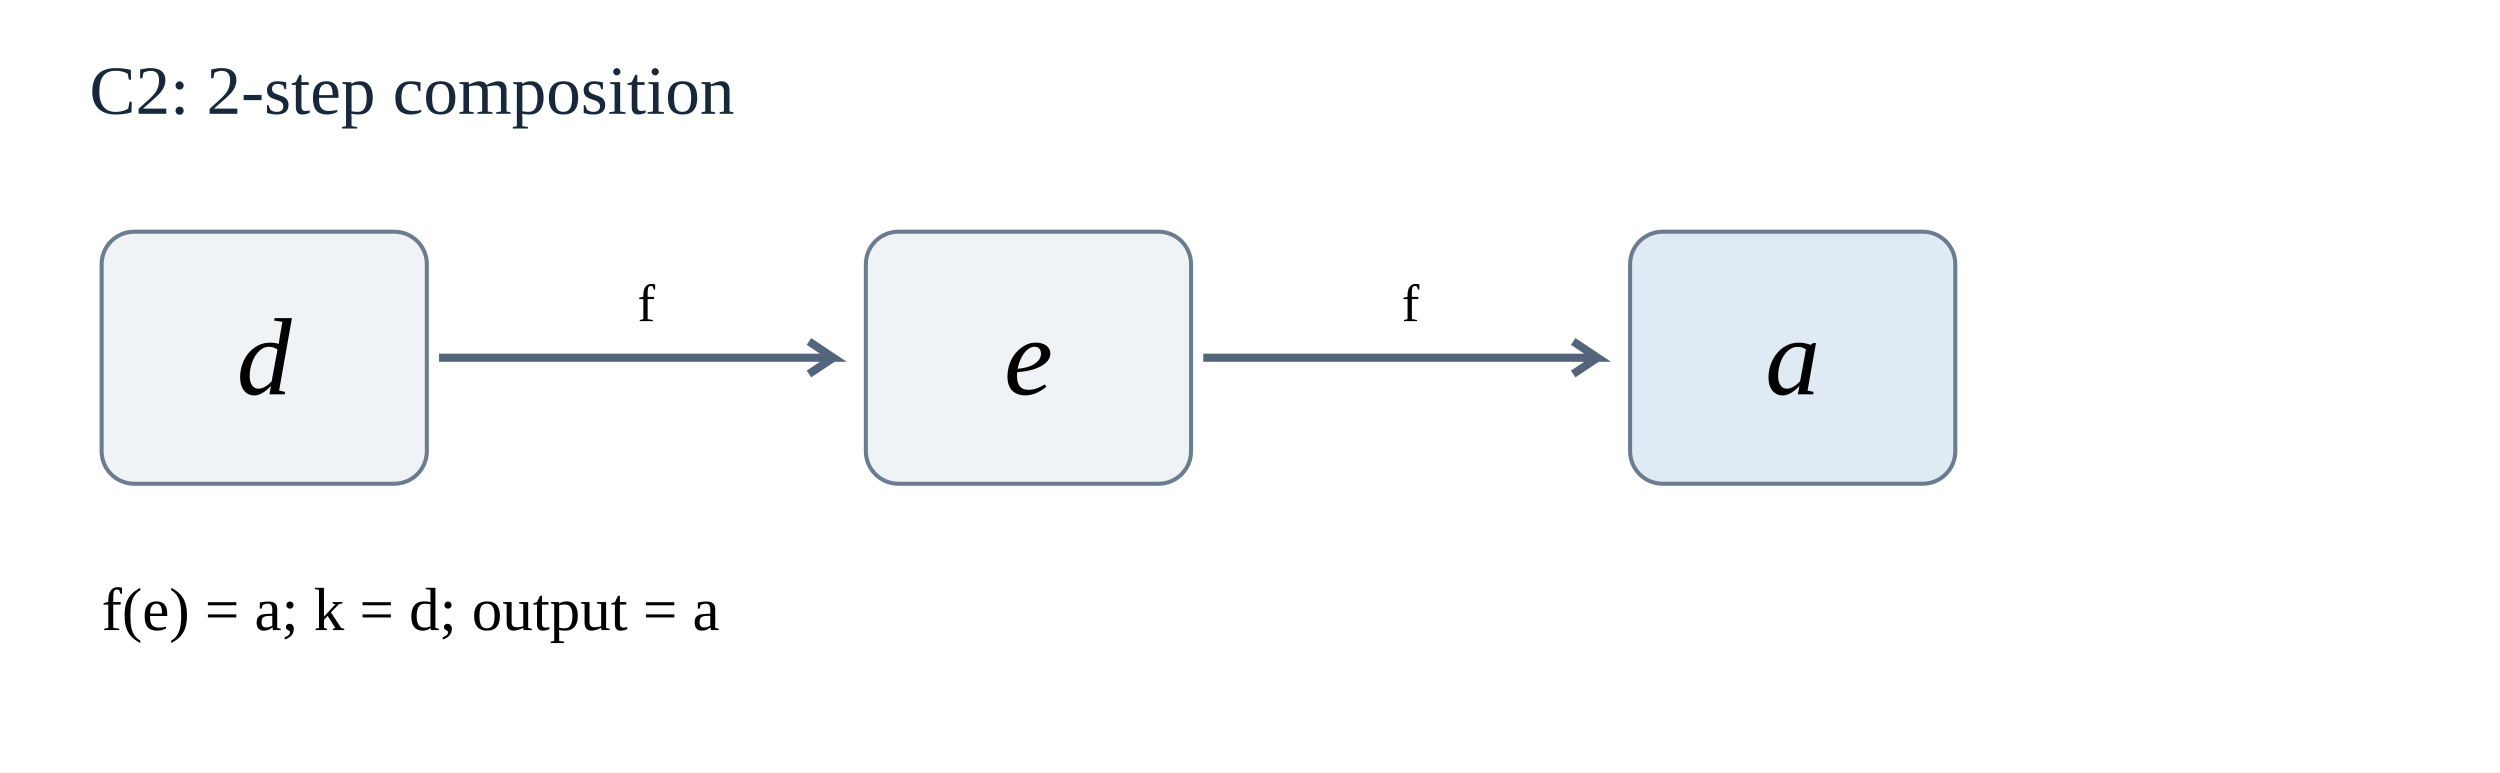
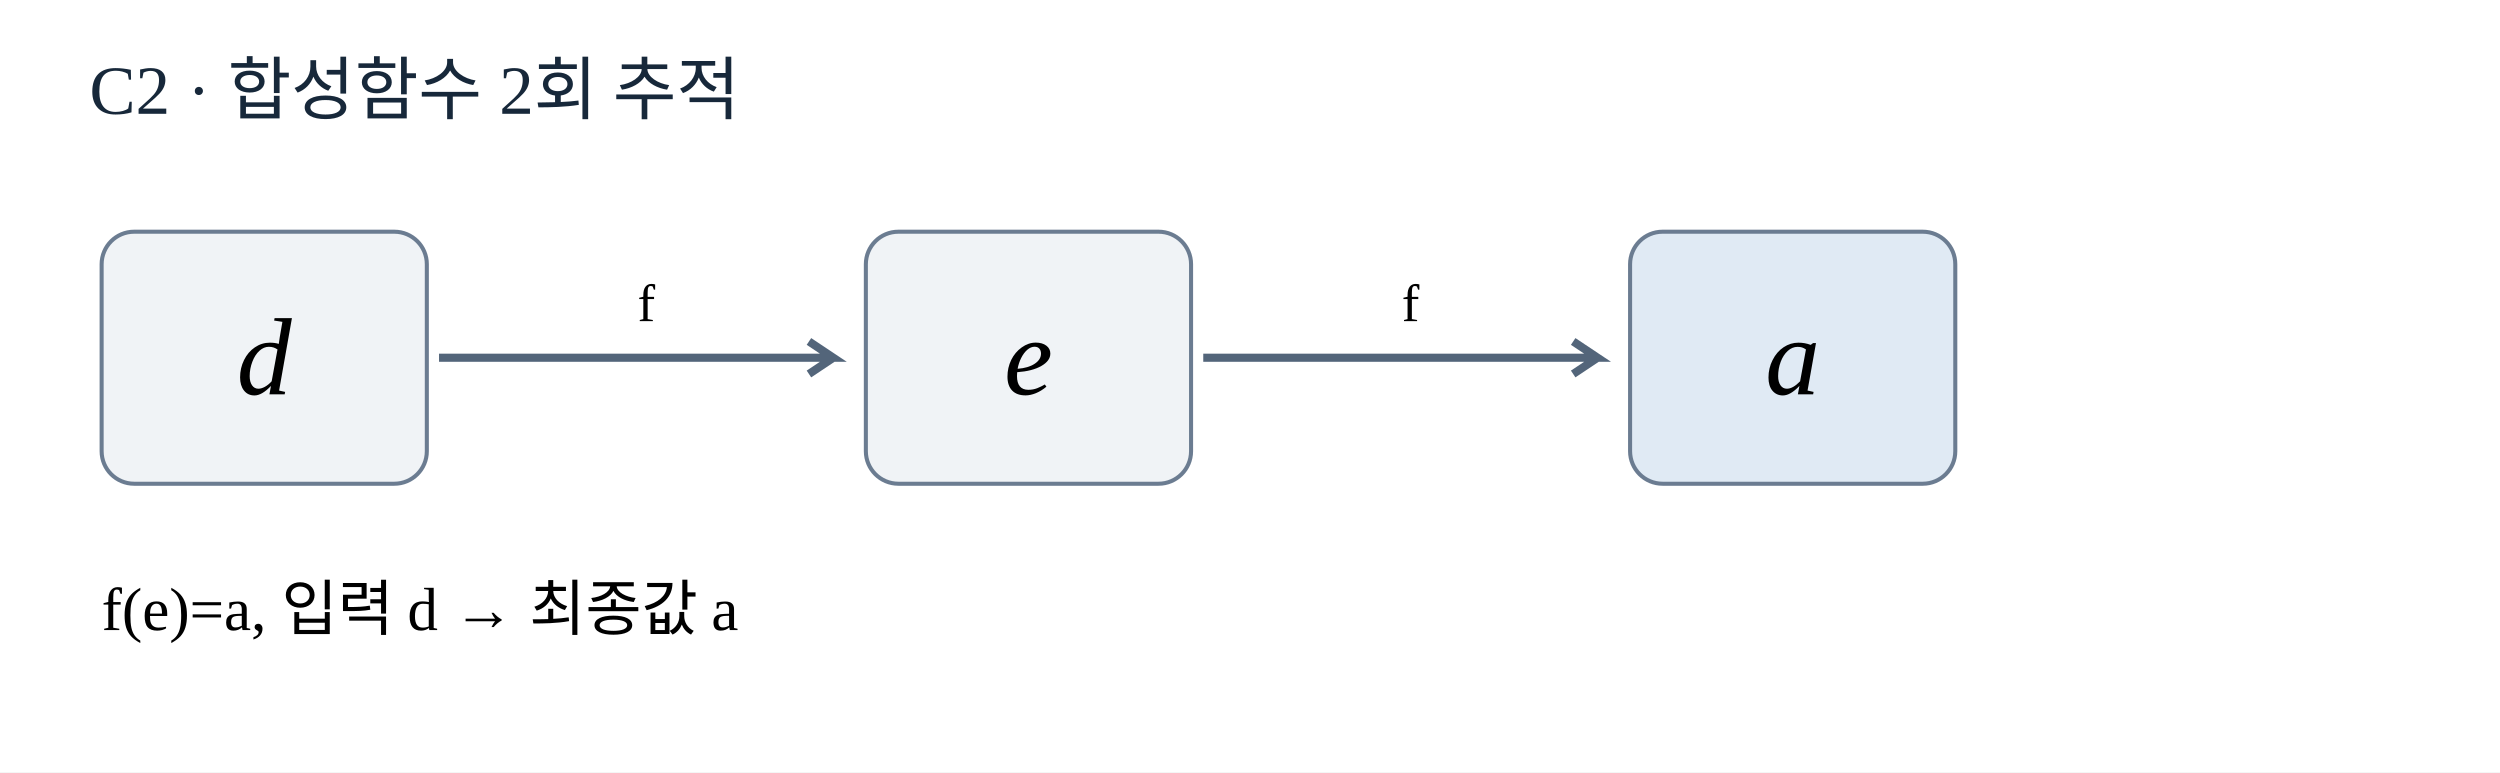
<svg xmlns="http://www.w3.org/2000/svg" viewBox="0 0 615 190" role="img" aria-label="C2 합성 경로">
  <rect width="615" height="190" fill="#FFFFFF" />
-   <text x="22" y="28" font-size="17" fill="#17283a">C2: 2-step composition</text>
+   <text x="22" y="28" font-size="17" fill="#17283a">C2 · 합성함수 2회 추적</text>
  <rect x="25" y="57" width="80" height="62" rx="8" fill="#f0f3f6" stroke="#6b7c91" />
  <text x="65" y="97" text-anchor="middle" font-size="27" font-style="italic">d</text>
  <rect x="213" y="57" width="80" height="62" rx="8" fill="#f0f3f6" stroke="#6b7c91" />
  <text x="253" y="97" text-anchor="middle" font-size="27" font-style="italic">e</text>
  <path d="M108 88 H205 l-6 -4 m6 4 l-6 4" stroke="#53657a" fill="none" stroke-width="2" />
  <text x="159" y="79" font-size="13" text-anchor="middle">f</text>
  <rect x="401" y="57" width="80" height="62" rx="8" fill="#e0eaf4" stroke="#6b7c91" />
  <text x="441" y="97" text-anchor="middle" font-size="27" font-style="italic">a</text>
  <path d="M296 88 H393 l-6 -4 m6 4 l-6 4" stroke="#53657a" fill="none" stroke-width="2" />
  <text x="347" y="79" font-size="13" text-anchor="middle">f</text>
-   <text x="25" y="155" font-size="15">f(e) = a; k = d; output = a</text>
+   <text x="25" y="155" font-size="15">f(e)=a, 입력 d → 최종값 a</text>
</svg>
